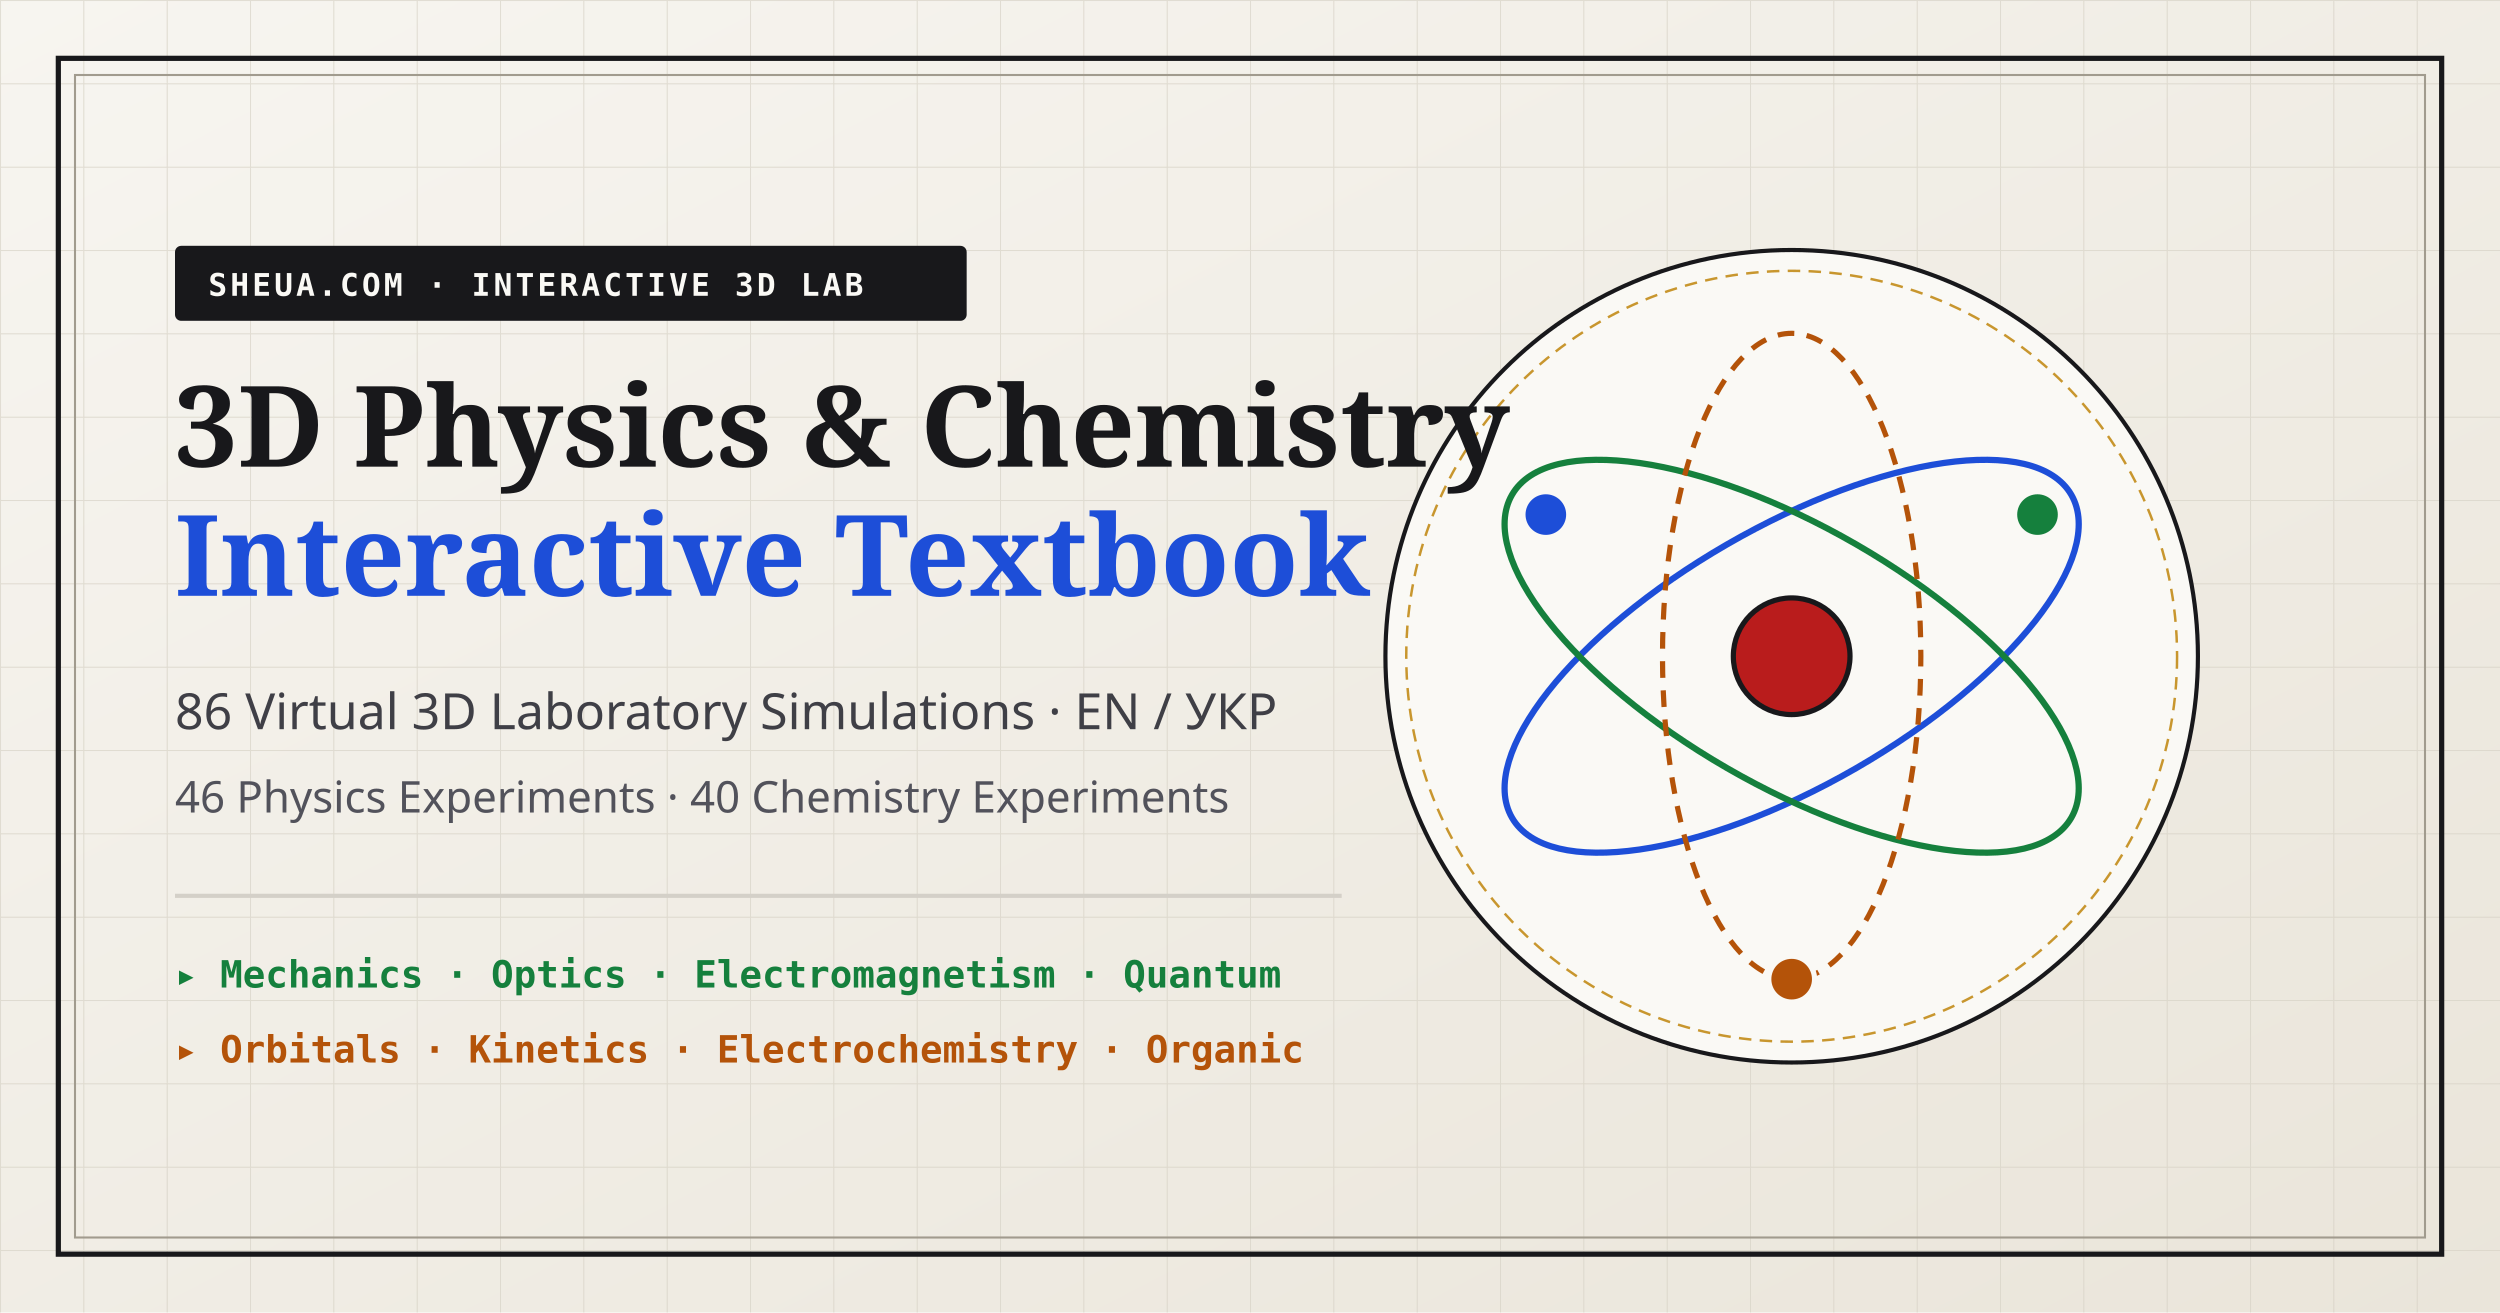
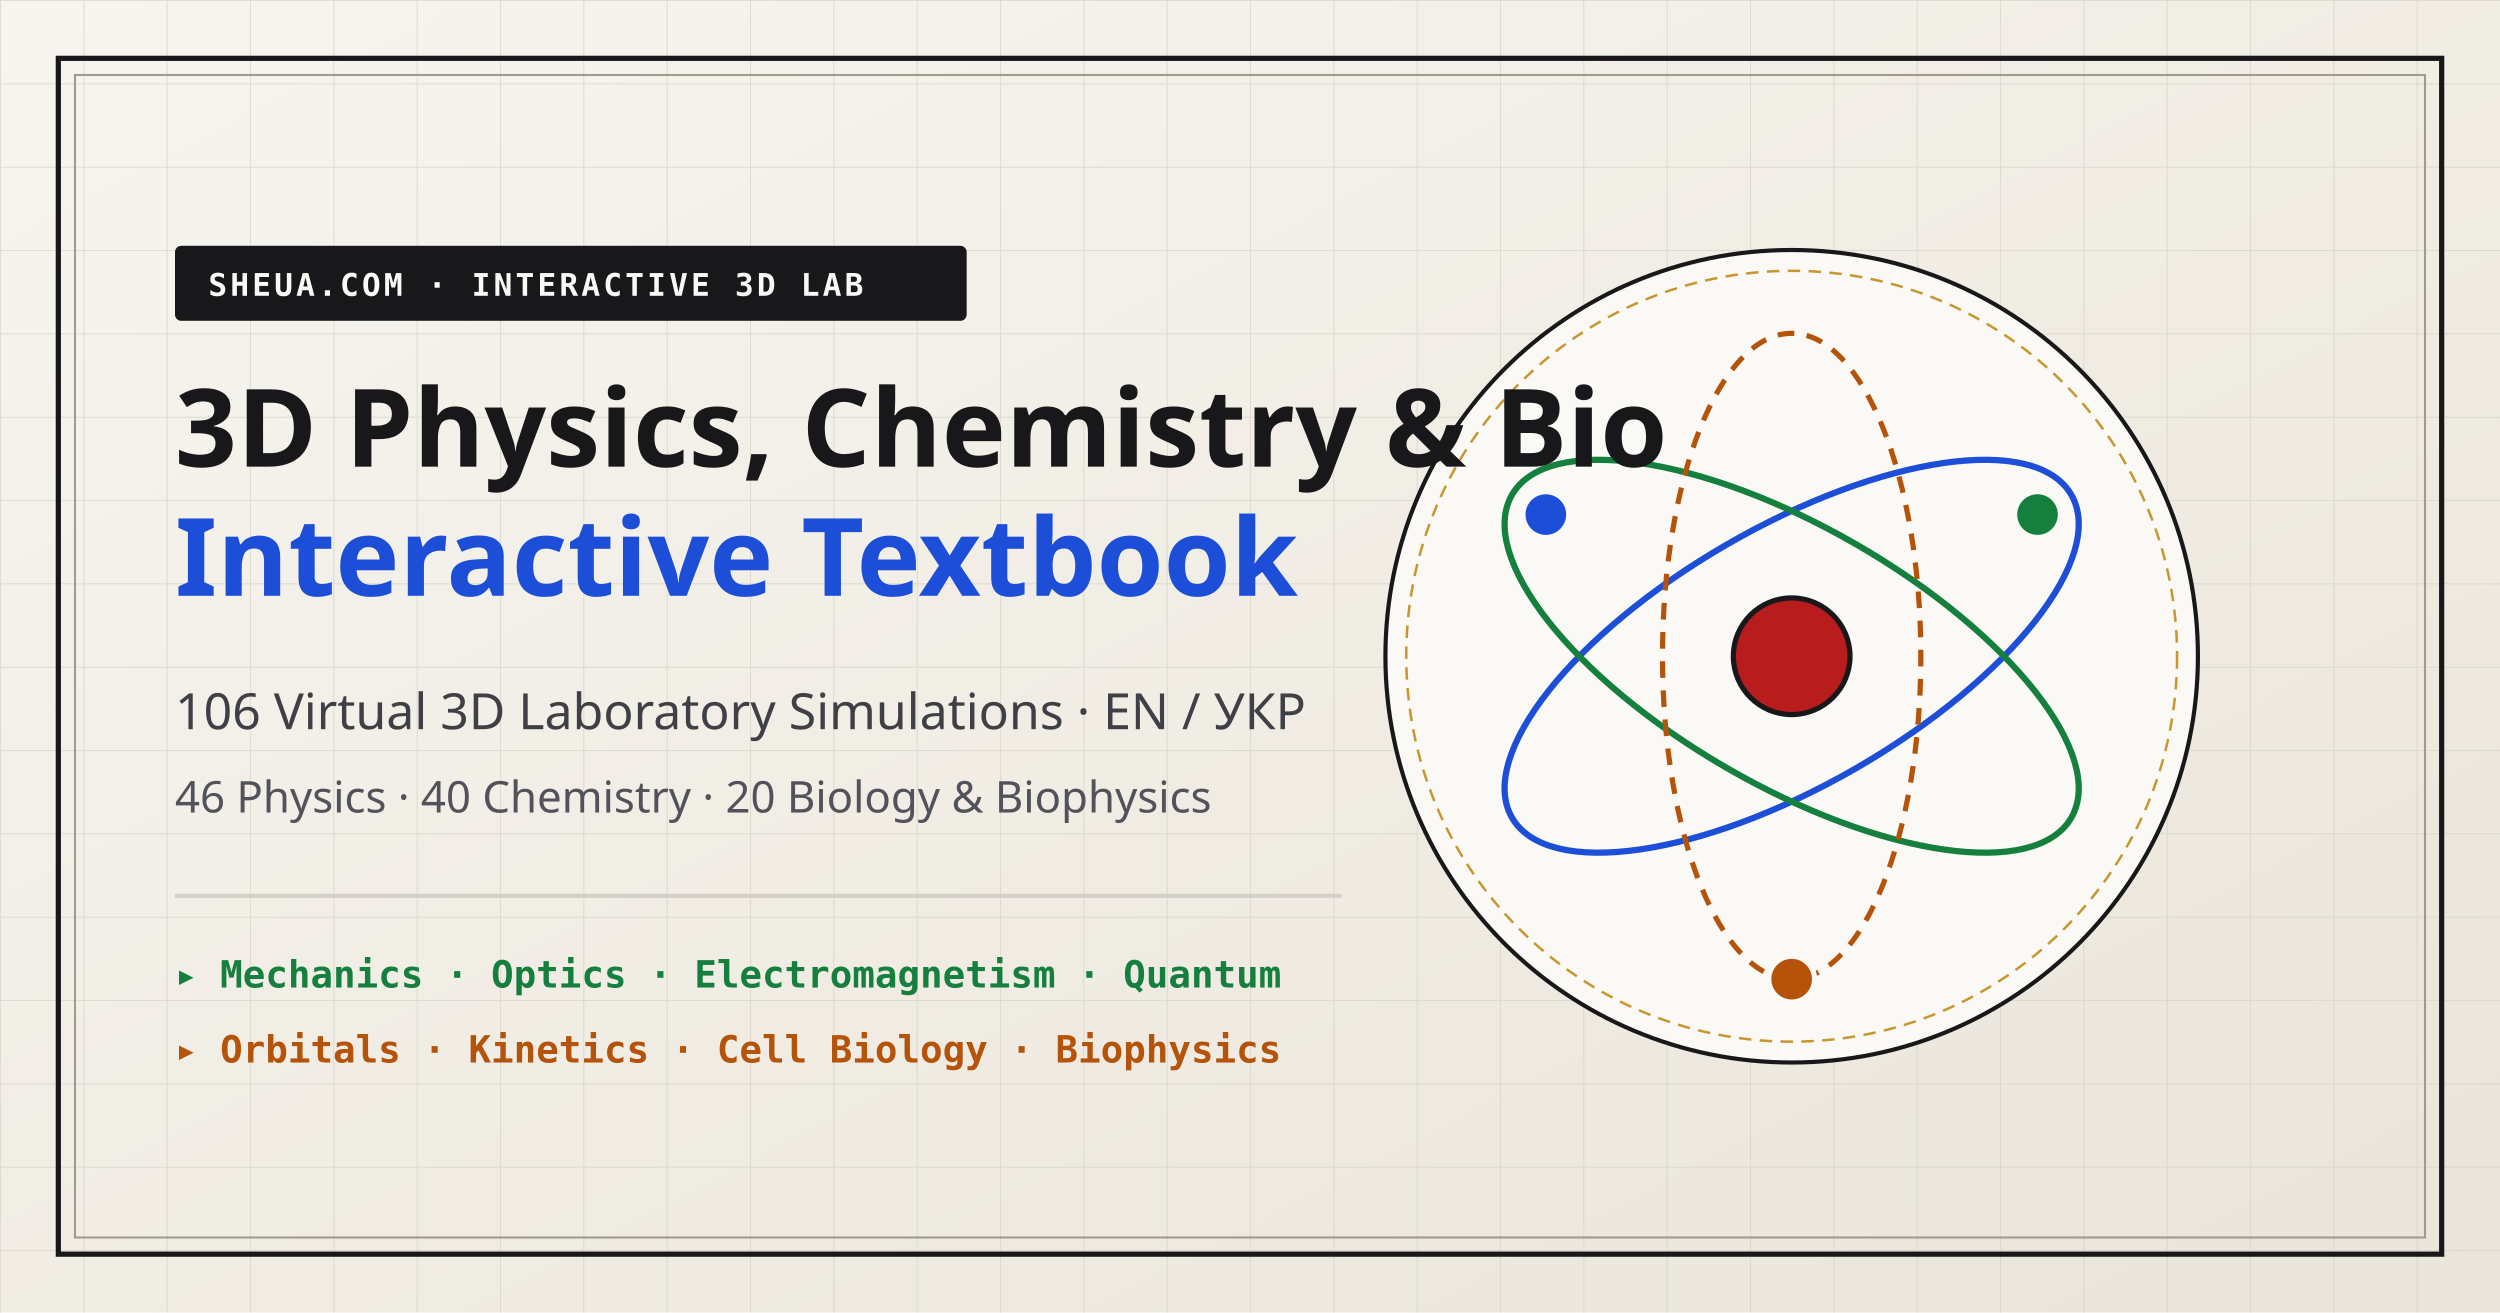
<svg xmlns="http://www.w3.org/2000/svg" viewBox="0 0 1200 630" width="1200" height="630">
  <defs>
    <linearGradient id="bg" x1="0%" y1="0%" x2="100%" y2="100%">
      <stop offset="0%" stop-color="#f7f5f0" />
      <stop offset="100%" stop-color="#eae5da" />
    </linearGradient>
    <pattern id="grid" width="40" height="40" patternUnits="userSpaceOnUse">
      <path d="M 40 0 L 0 0 0 40" fill="none" stroke="#d6d1c4" stroke-width="1" />
    </pattern>
  </defs>
  <rect width="1200" height="630" fill="url(#bg)" />
  <rect width="1200" height="630" fill="url(#grid)" opacity="0.65" />
  <rect x="28" y="28" width="1144" height="574" fill="none" stroke="#18181b" stroke-width="2.5" />
  <rect x="36" y="36" width="1128" height="558" fill="none" stroke="#a19b8e" stroke-width="1" />
  <g transform="translate(860, 315)">
    <circle cx="0" cy="0" r="195" fill="#faf9f5" stroke="#18181b" stroke-width="2" />
    <circle cx="0" cy="0" r="185" fill="none" stroke="#c8962e" stroke-width="1.2" stroke-dasharray="6 4" />
    <ellipse cx="0" cy="0" rx="155" ry="62" transform="rotate(-30)" fill="none" stroke="#1d4ed8" stroke-width="3" />
    <ellipse cx="0" cy="0" rx="155" ry="62" transform="rotate(30)" fill="none" stroke="#15803d" stroke-width="3" />
    <ellipse cx="0" cy="0" rx="155" ry="62" transform="rotate(90)" fill="none" stroke="#b45309" stroke-width="2.5" stroke-dasharray="8 6" />
    <circle cx="-118" cy="-68" r="11" fill="#1d4ed8" stroke="#faf9f5" stroke-width="2.5" />
    <circle cx="118" cy="-68" r="11" fill="#15803d" stroke="#faf9f5" stroke-width="2.5" />
    <circle cx="0" cy="155" r="11" fill="#b45309" stroke="#faf9f5" stroke-width="2.5" />
    <circle cx="0" cy="0" r="28" fill="#b91c1c" stroke="#18181b" stroke-width="2.5" />
  </g>
  <g transform="translate(84, 118)">
    <rect x="0" y="0" width="380" height="36" rx="3" fill="#18181b" />
-     <text x="16" y="24" font-family="'IBM Plex Mono', monospace" font-size="15" font-weight="600" fill="#faf9f5" letter-spacing="1.5">SHEUA.COM · INTERACTIVE 3D LAB</text>
-     <text x="0" y="106" font-family="'Georgia', 'Crimson Pro', serif" font-size="54" font-weight="700" fill="#18181b">3D Physics &amp; Chemistry</text>
-     <text x="0" y="168" font-family="'Georgia', 'Crimson Pro', serif" font-size="54" font-weight="700" fill="#1d4ed8">Interactive Textbook</text>
-     <text x="0" y="232" font-family="'IBM Plex Sans', sans-serif" font-size="24" font-weight="500" fill="#3f3f46">86 Virtual 3D Laboratory Simulations · EN / УКР</text>
-     <text x="0" y="272" font-family="'IBM Plex Sans', sans-serif" font-size="21" font-weight="400" fill="#52525b">46 Physics Experiments · 40 Chemistry Experiments</text>
+     <text x="16" y="24" font-family="'Google Sans Mono', monospace" font-size="15" font-weight="600" fill="#faf9f5" letter-spacing="1.5">SHEUA.COM · INTERACTIVE 3D LAB</text>
+     <text x="0" y="106" font-family="'Google Sans', sans-serif" font-size="52" font-weight="700" fill="#18181b">3D Physics, Chemistry &amp; Bio</text>
+     <text x="0" y="168" font-family="'Google Sans', sans-serif" font-size="52" font-weight="700" fill="#1d4ed8">Interactive Textbook</text>
+     <text x="0" y="232" font-family="'Google Sans', sans-serif" font-size="24" font-weight="500" fill="#3f3f46">106 Virtual 3D Laboratory Simulations · EN / УКР</text>
+     <text x="0" y="272" font-family="'Google Sans', sans-serif" font-size="21" font-weight="400" fill="#52525b">46 Physics · 40 Chemistry · 20 Biology &amp; Biophysics</text>
    <line x1="0" y1="312" x2="560" y2="312" stroke="#d4d0c8" stroke-width="2" />
-     <text x="0" y="356" font-family="'IBM Plex Mono', monospace" font-size="18" font-weight="600" fill="#15803d">▸ Mechanics · Optics · Electromagnetism · Quantum</text>
-     <text x="0" y="392" font-family="'IBM Plex Mono', monospace" font-size="18" font-weight="600" fill="#b45309">▸ Orbitals · Kinetics · Electrochemistry · Organic</text>
+     <text x="0" y="356" font-family="'Google Sans Mono', monospace" font-size="18" font-weight="600" fill="#15803d">▸ Mechanics · Optics · Electromagnetism · Quantum</text>
+     <text x="0" y="392" font-family="'Google Sans Mono', monospace" font-size="18" font-weight="600" fill="#b45309">▸ Orbitals · Kinetics · Cell Biology · Biophysics</text>
  </g>
</svg>
